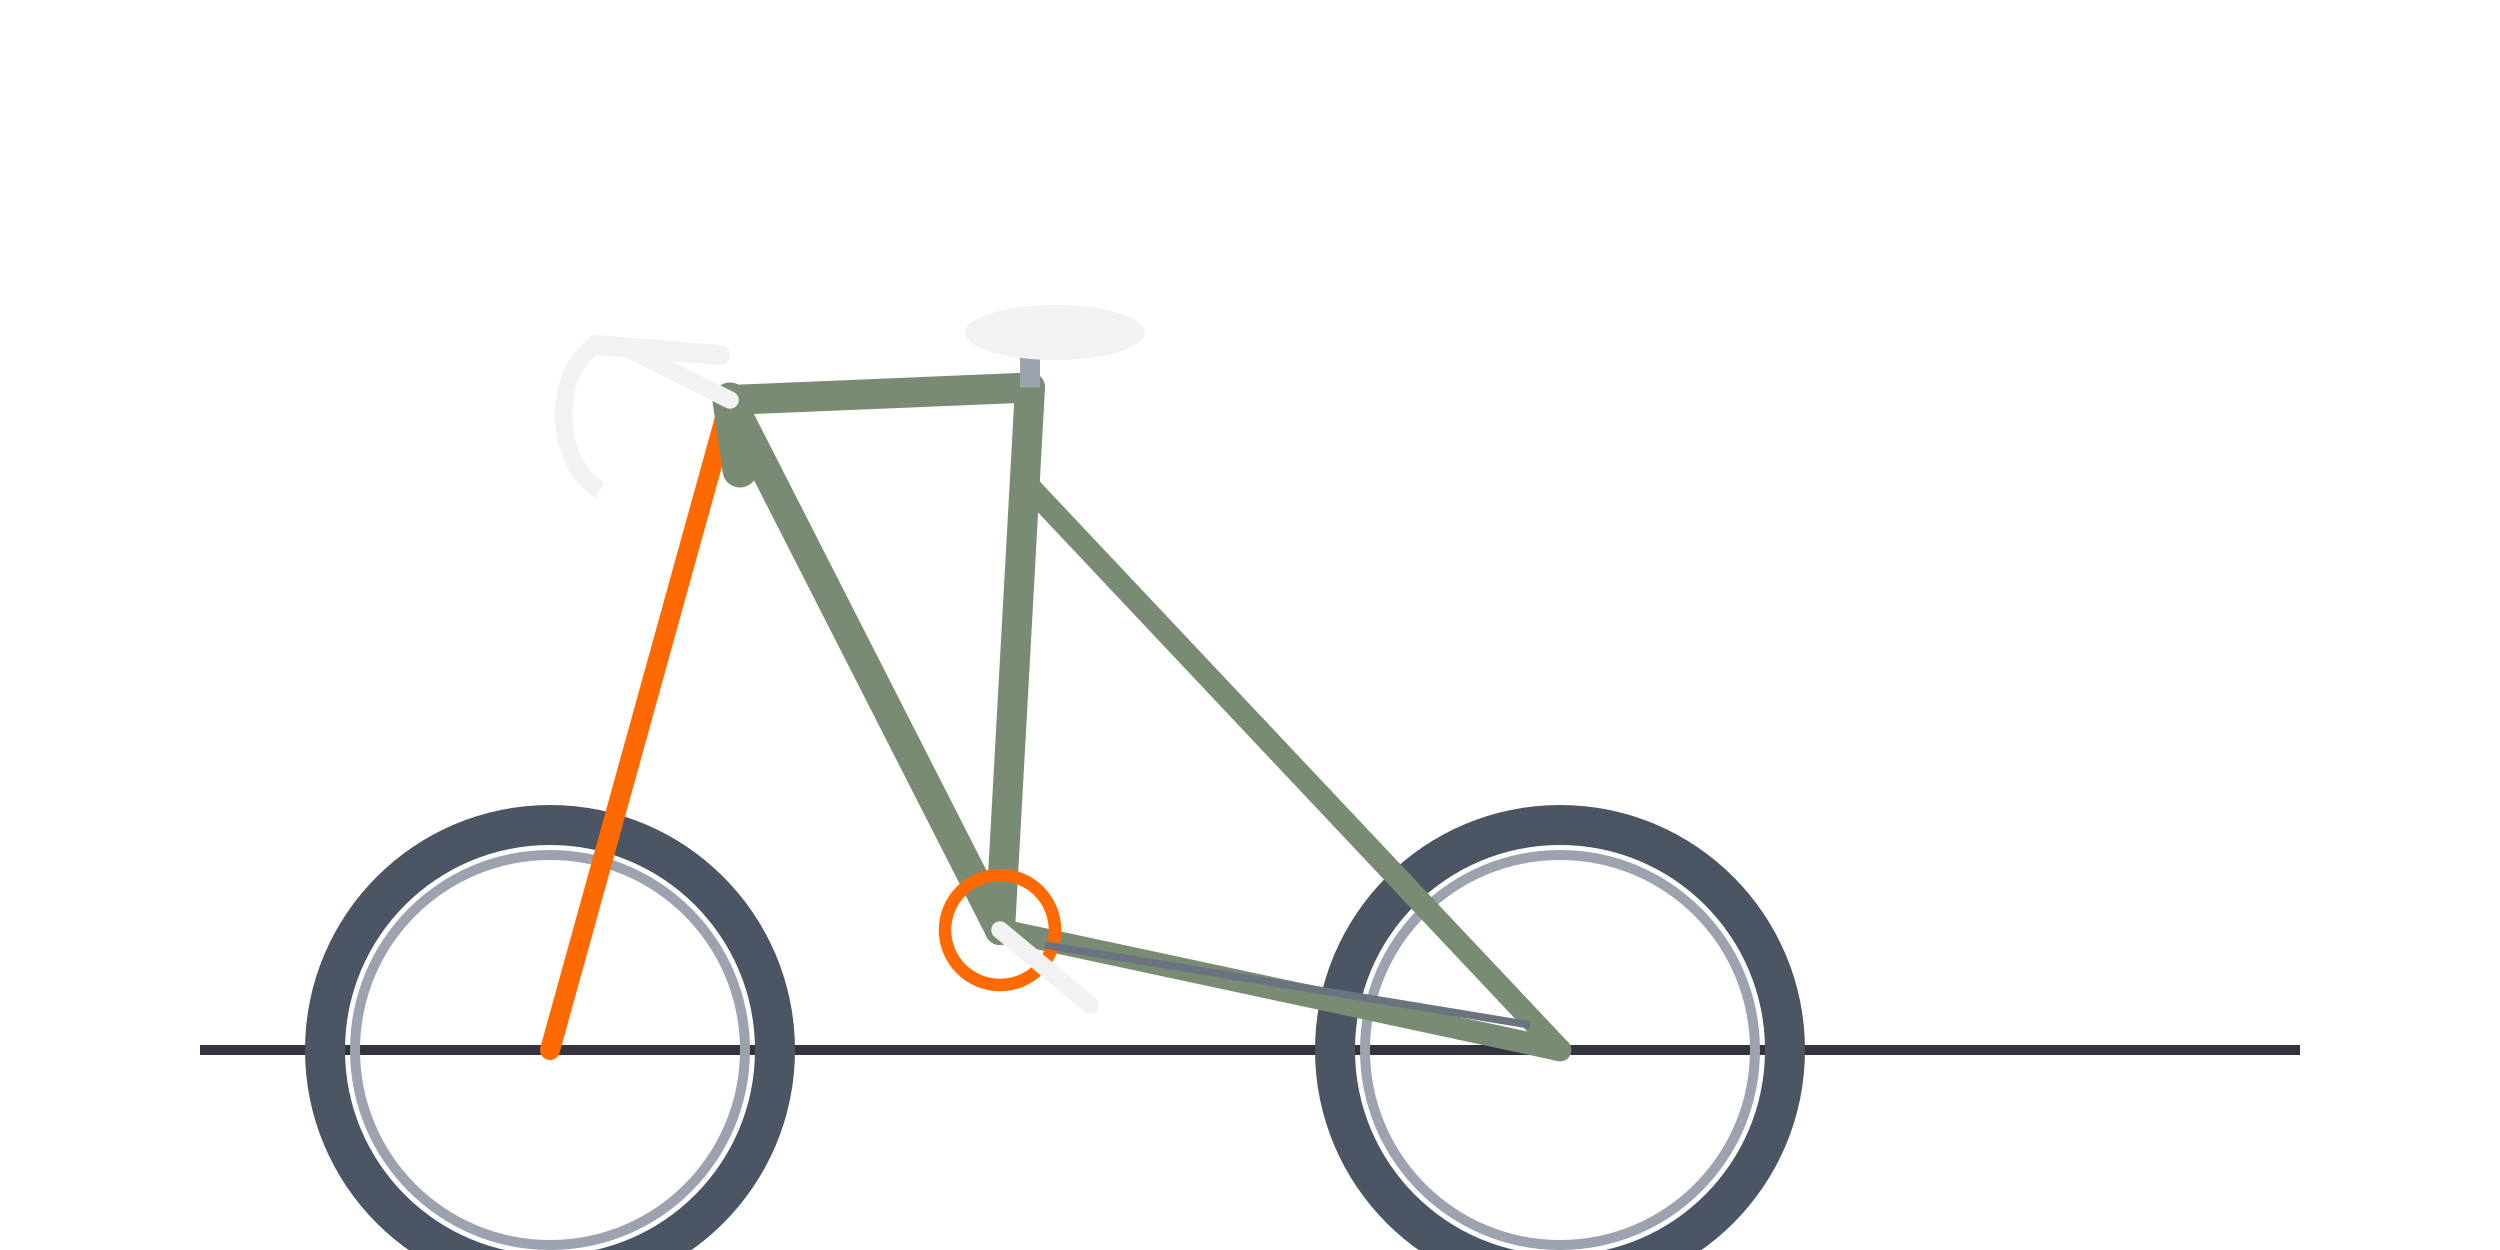
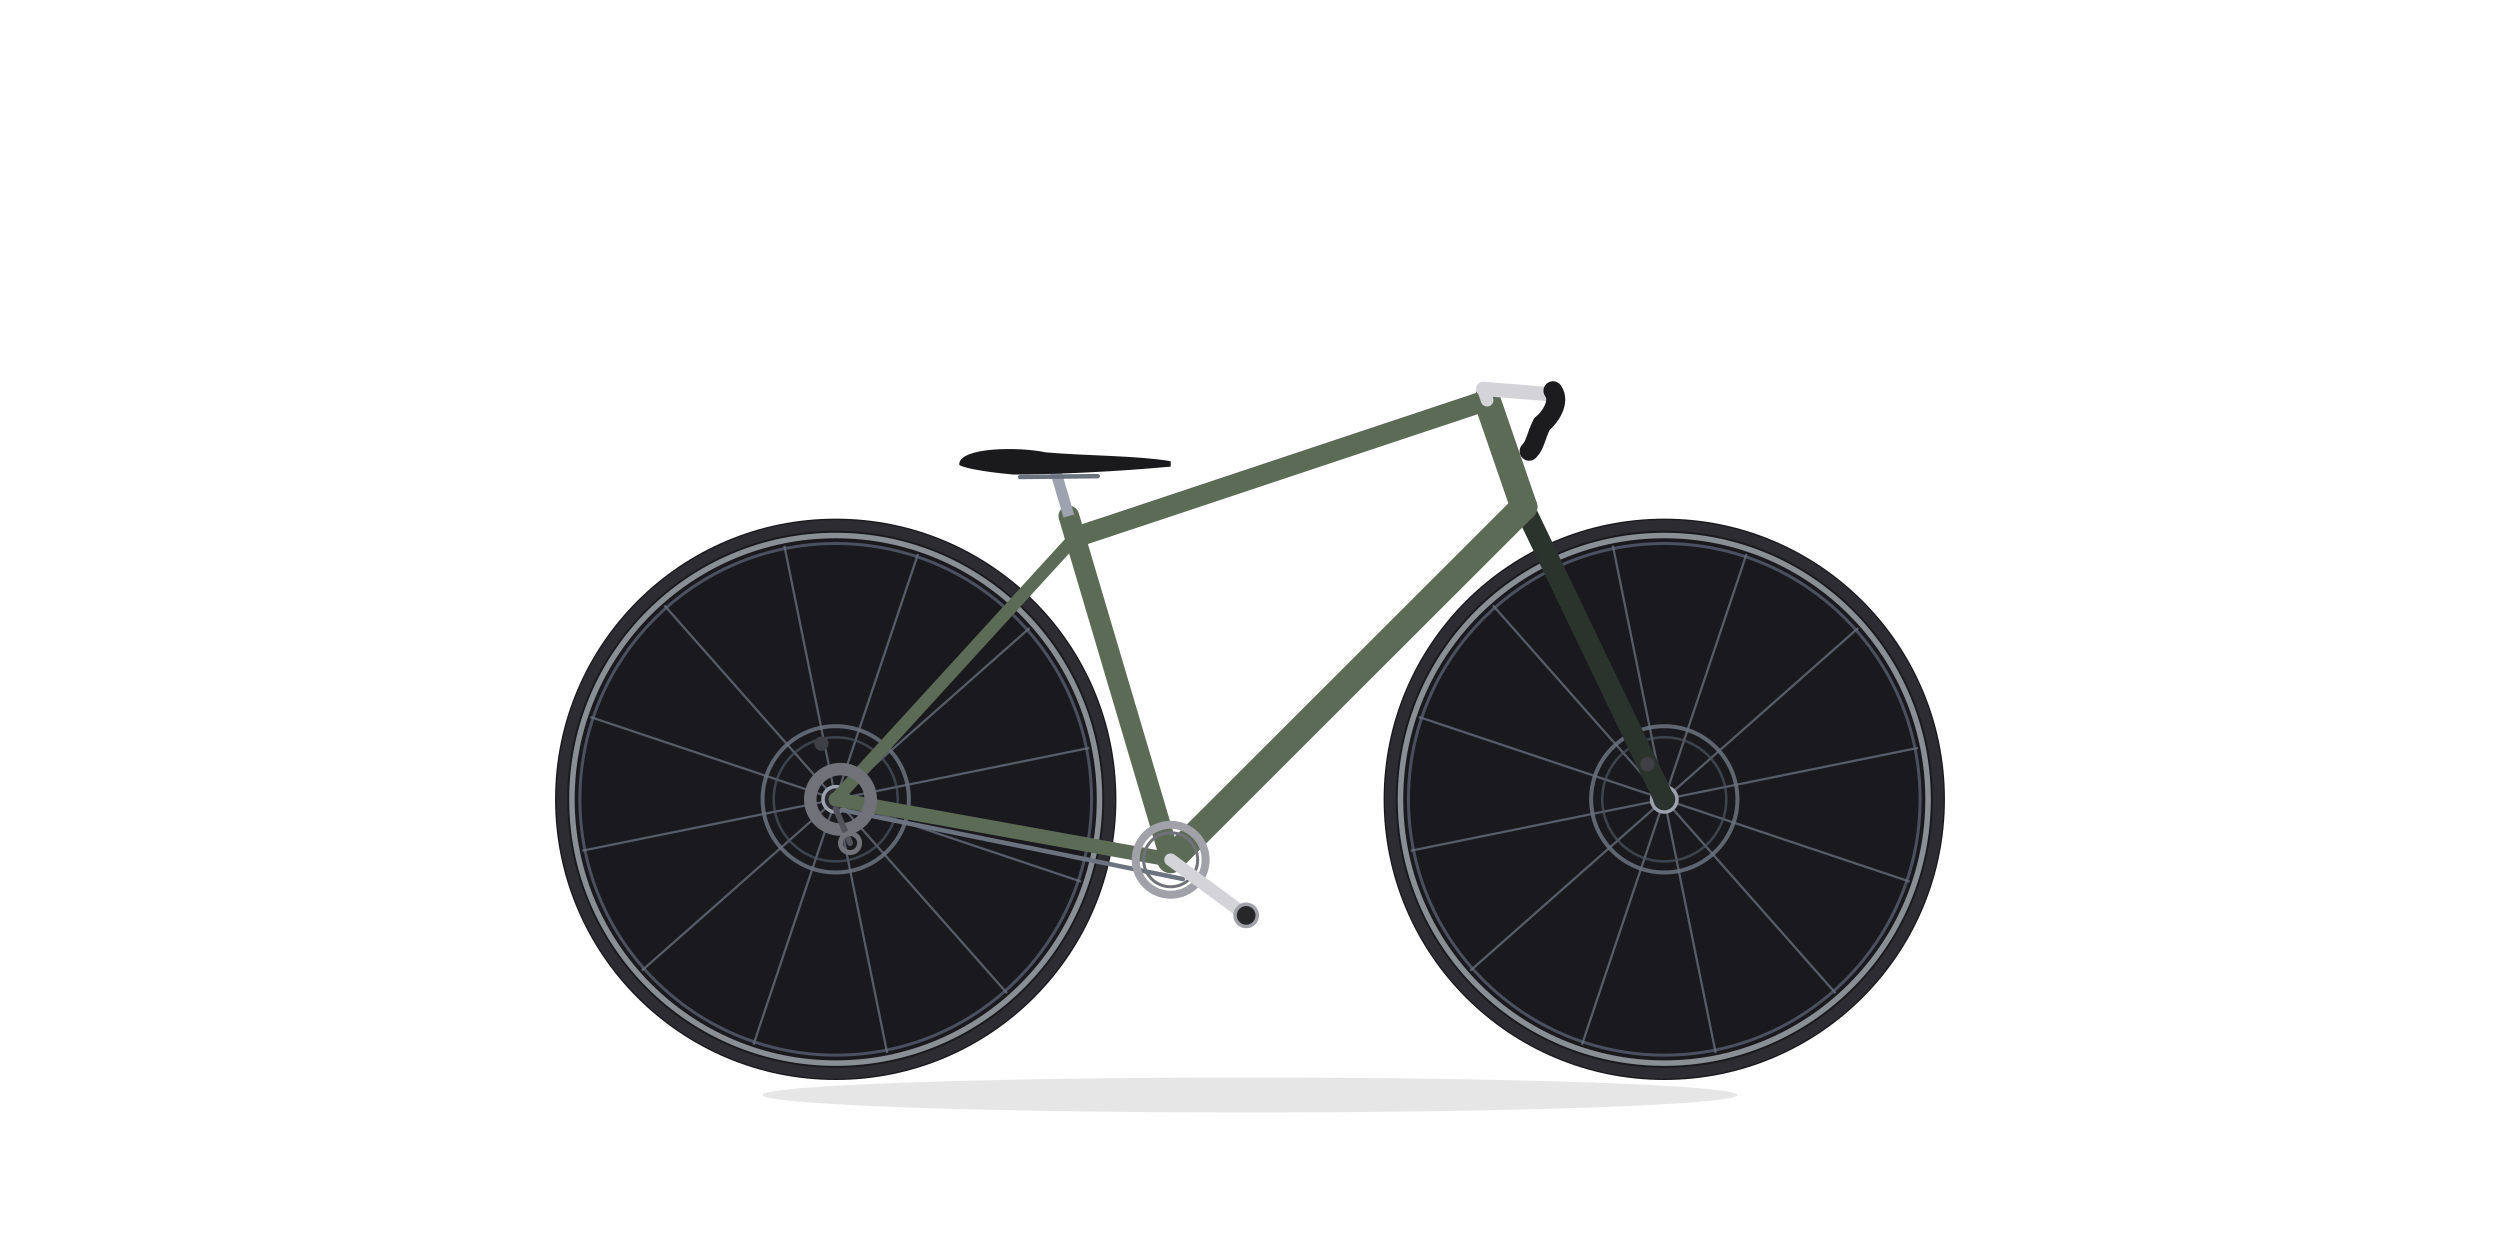
- <svg xmlns="http://www.w3.org/2000/svg" viewBox="0 0 1000 500" width="1000" height="500" data-schema-kind="gravel" data-viewbox="1000x500" data-bb="400,372" fill="none">
-   <line x1="80" y1="420" x2="920" y2="420" stroke="#343440" stroke-width="4" />
-   <circle class="tire" cx="220" cy="420" r="90" fill="none" stroke="#4B5563" stroke-width="16" />
-   <circle class="rim" cx="220" cy="420" r="78" fill="none" stroke="#9CA3AF" stroke-width="4" />
-   <circle class="tire" cx="624" cy="420" r="90" fill="none" stroke="#4B5563" stroke-width="16" />
-   <circle class="rim" cx="624" cy="420" r="78" fill="none" stroke="#9CA3AF" stroke-width="4" />
+ <svg xmlns="http://www.w3.org/2000/svg" viewBox="0 0 1000 500" width="1000" height="500" data-bike-id="gravel" data-size="M" data-family="gravel" data-geo-source="category_silhouette" fill="none">
+   <ellipse cx="500.00" cy="438.00" rx="195.00" ry="7.00" fill="#000" opacity="0.10" />
+   <g id="part-tire-rear">
+     <circle cx="334.29" cy="319.73" r="112.27" fill="#1A1A1E" class="tire" />
+     <circle cx="334.29" cy="319.73" r="109.57" fill="none" stroke="#2C2C32" stroke-width="4.30" />
+     <circle cx="334.29" cy="319.73" r="105.52" fill="none" stroke="#8A8F96" stroke-width="2.20" />
+     <circle cx="334.29" cy="319.73" r="102.33" fill="none" stroke="#4B5060" stroke-width="1.20" />
+     <line x1="334.29" y1="319.73" x2="435.74" y2="299.16" stroke="#6B7280" stroke-width="0.9" opacity="0.75" />
+     <line x1="334.29" y1="319.73" x2="432.43" y2="352.64" stroke="#6B7280" stroke-width="0.9" opacity="0.75" />
+     <line x1="334.29" y1="319.73" x2="402.83" y2="397.30" stroke="#6B7280" stroke-width="0.9" opacity="0.75" />
+     <line x1="334.29" y1="319.73" x2="354.86" y2="421.18" stroke="#6B7280" stroke-width="0.9" opacity="0.75" />
+     <line x1="334.29" y1="319.73" x2="301.38" y2="417.87" stroke="#6B7280" stroke-width="0.9" opacity="0.75" />
+     <line x1="334.29" y1="319.73" x2="256.71" y2="388.26" stroke="#6B7280" stroke-width="0.9" opacity="0.75" />
+     <line x1="334.29" y1="319.73" x2="232.84" y2="340.29" stroke="#6B7280" stroke-width="0.9" opacity="0.75" />
+     <line x1="334.29" y1="319.73" x2="236.15" y2="286.81" stroke="#6B7280" stroke-width="0.9" opacity="0.75" />
+     <line x1="334.29" y1="319.73" x2="265.75" y2="242.15" stroke="#6B7280" stroke-width="0.9" opacity="0.75" />
+     <line x1="334.29" y1="319.73" x2="313.73" y2="218.27" stroke="#6B7280" stroke-width="0.9" opacity="0.75" />
+     <line x1="334.29" y1="319.73" x2="367.21" y2="221.58" stroke="#6B7280" stroke-width="0.9" opacity="0.75" />
+     <line x1="334.29" y1="319.73" x2="411.87" y2="251.19" stroke="#6B7280" stroke-width="0.9" opacity="0.75" />
+     <circle cx="334.29" cy="319.73" r="5.09" fill="#2A2A30" stroke="#9CA3AF" stroke-width="1.40" />
+     <circle cx="334.29" cy="319.73" r="29.26" fill="none" stroke="#6B7280" stroke-width="1.60" opacity="0.85" />
+     <circle cx="334.29" cy="319.73" r="24.81" fill="none" stroke="#4B5563" stroke-width="1.00" opacity="0.7" />
+   </g>
+   <g id="part-tire-front">
+     <circle cx="665.71" cy="319.73" r="112.27" fill="#1A1A1E" class="tire" />
+     <circle cx="665.71" cy="319.73" r="109.57" fill="none" stroke="#2C2C32" stroke-width="4.30" />
+     <circle cx="665.71" cy="319.73" r="105.52" fill="none" stroke="#8A8F96" stroke-width="2.20" />
+     <circle cx="665.71" cy="319.73" r="102.33" fill="none" stroke="#4B5060" stroke-width="1.20" />
+     <line x1="665.71" y1="319.73" x2="767.16" y2="299.16" stroke="#6B7280" stroke-width="0.9" opacity="0.75" />
+     <line x1="665.71" y1="319.73" x2="763.85" y2="352.64" stroke="#6B7280" stroke-width="0.9" opacity="0.75" />
+     <line x1="665.71" y1="319.73" x2="734.25" y2="397.30" stroke="#6B7280" stroke-width="0.9" opacity="0.75" />
+     <line x1="665.71" y1="319.73" x2="686.27" y2="421.18" stroke="#6B7280" stroke-width="0.9" opacity="0.75" />
+     <line x1="665.71" y1="319.73" x2="632.79" y2="417.87" stroke="#6B7280" stroke-width="0.9" opacity="0.75" />
+     <line x1="665.71" y1="319.73" x2="588.13" y2="388.26" stroke="#6B7280" stroke-width="0.9" opacity="0.75" />
+     <line x1="665.71" y1="319.73" x2="564.26" y2="340.29" stroke="#6B7280" stroke-width="0.9" opacity="0.75" />
+     <line x1="665.71" y1="319.73" x2="567.57" y2="286.81" stroke="#6B7280" stroke-width="0.9" opacity="0.75" />
+     <line x1="665.71" y1="319.73" x2="597.17" y2="242.15" stroke="#6B7280" stroke-width="0.9" opacity="0.75" />
+     <line x1="665.71" y1="319.73" x2="645.14" y2="218.27" stroke="#6B7280" stroke-width="0.9" opacity="0.75" />
+     <line x1="665.71" y1="319.73" x2="698.62" y2="221.58" stroke="#6B7280" stroke-width="0.9" opacity="0.75" />
+     <line x1="665.71" y1="319.73" x2="743.29" y2="251.19" stroke="#6B7280" stroke-width="0.9" opacity="0.75" />
+     <circle cx="665.71" cy="319.73" r="5.09" fill="#2A2A30" stroke="#9CA3AF" stroke-width="1.40" />
+     <circle cx="665.71" cy="319.73" r="29.26" fill="none" stroke="#6B7280" stroke-width="1.60" opacity="0.85" />
+     <circle cx="665.71" cy="319.73" r="24.81" fill="none" stroke="#4B5563" stroke-width="1.00" opacity="0.7" />
+   </g>
+   <line x1="473.16" y1="351.59" x2="336.71" y2="323.96" stroke="#6B7280" stroke-width="1.80" stroke-linecap="round" id="part-chain" />
  <g id="part-fork">
-     <line x1="292" y1="160" x2="220" y2="420" stroke="#FF6A00" stroke-width="8" stroke-linecap="round" />
+     <line x1="609.55" y1="202.76" x2="665.71" y2="319.73" stroke="#2A332C" stroke-width="8.27" stroke-linecap="round" />
+     <circle cx="618.53" cy="221.48" r="3.82" fill="#2A332C" />
  </g>
-   <g id="part-frame" stroke="#7A8B73" stroke-linecap="round" fill="none">
-     <line id="tube-ht" x1="292" y1="160" x2="296" y2="188" stroke-width="14" />
-     <line id="tube-tt" x1="292" y1="160" x2="412" y2="155" stroke-width="12" />
-     <line id="tube-dt" x1="292" y1="160" x2="400" y2="372" stroke-width="12" />
-     <line id="tube-st" x1="412" y1="155" x2="400" y2="372" stroke-width="12" />
-     <line id="tube-cs" x1="400" y1="372" x2="624" y2="420" stroke-width="9" />
-     <line id="tube-ss" x1="412" y1="195" x2="624" y2="420" stroke-width="9" />
+   <g id="part-frame">
+     <line x1="594.84" y1="160.06" x2="609.55" y2="202.76" stroke="#5C6B56" stroke-width="10.81" stroke-linecap="round" />
+     <line x1="594.84" y1="160.06" x2="430.06" y2="214.95" stroke="#5C6B56" stroke-width="8.27" stroke-linecap="round" />
+     <line x1="468.26" y1="343.90" x2="427.53" y2="206.41" stroke="#5C6B56" stroke-width="8.27" stroke-linecap="round" />
+     <line x1="609.55" y1="202.76" x2="468.26" y2="343.90" stroke="#5C6B56" stroke-width="10.81" stroke-linecap="round" />
+     <line x1="430.06" y1="214.95" x2="334.29" y2="319.73" stroke="#5C6B56" stroke-width="5.09" stroke-linecap="round" />
+     <line x1="468.26" y1="343.90" x2="334.29" y2="319.73" stroke="#5C6B56" stroke-width="5.73" stroke-linecap="round" />
+     <circle cx="594.84" cy="160.06" r="2.54" fill="#5C6B56" />
+     <circle cx="609.55" cy="202.76" r="2.54" fill="#5C6B56" />
+     <circle cx="430.06" cy="214.95" r="2.23" fill="#5C6B56" />
+     <circle cx="427.53" cy="206.41" r="2.23" fill="#5C6B56" />
+     <circle cx="468.26" cy="343.90" r="3.18" fill="#5C6B56" />
  </g>
-   <line id="part-stem" x1="292" y1="160" x2="248" y2="138" stroke="#F2F2F2" stroke-width="7" stroke-linecap="round" />
+   <g id="part-crank">
+     <circle cx="468.26" cy="343.90" r="13.99" fill="none" stroke="#A1A1AA" stroke-width="3.20" />
+     <circle cx="468.26" cy="343.90" r="10.81" fill="none" stroke="#71717A" stroke-width="1.20" />
+     <line x1="468.26" y1="343.90" x2="498.47" y2="366.16" stroke="#D4D4D8" stroke-width="5.09" stroke-linecap="round" />
+     <circle cx="498.47" cy="366.16" r="4.45" fill="#27272A" stroke="#A1A1AA" stroke-width="1.40" />
+   </g>
+   <circle cx="336.20" cy="319.73" r="12.09" fill="none" stroke="#71717A" stroke-width="5.00" />
+   <line x1="334.29" y1="323.54" x2="340.02" y2="337.22" stroke="#52525B" stroke-width="2.40" stroke-linecap="round" />
+   <circle cx="340.02" cy="337.22" r="3.82" fill="none" stroke="#71717A" stroke-width="2.00" />
+   <g id="part-seatpost">
+     <path d="M429.67 205.78 L423.34 184.43 L419.07 185.69 L425.40 207.04 Z" fill="#9CA3AF" stroke-linejoin="round" />
+   </g>
+   <g id="part-saddle">
+     <path d="M383.68 185.78 C383.68 178.70, 408.07 178.70, 418.21 180.93 C434.39 182.37, 455.10 182.20, 468.28 184.49 L468.28 186.64 C447.10 188.64, 421.21 189.83, 405.44 189.83 C391.93 188.64, 383.68 186.73, 383.68 185.78 Z" fill="#1A1A1C" />
+     <line x1="408.07" y1="190.79" x2="439.10" y2="190.47" stroke="#6B7280" stroke-width="1.80" stroke-linecap="round" />
+   </g>
+   <g id="part-stem">
+     <line x1="594.84" y1="160.06" x2="593.29" y2="155.55" stroke="#D4D4D8" stroke-width="5.09" stroke-linecap="round" />
+     <line x1="593.29" y1="155.55" x2="618.66" y2="157.58" stroke="#D4D4D8" stroke-width="5.73" stroke-linecap="round" />
+   </g>
  <g id="part-handlebar">
-     <line x1="238" y1="138" x2="288" y2="142" stroke="#F2F2F2" stroke-width="8" stroke-linecap="round" />
-     <path d="M238 138 C220 150 222 186 240 196" stroke="#F2F2F2" stroke-width="7" fill="none" />
+     <path d="M621.20 156.31 C624.38 160.76, 619.93 167.12, 616.75 169.66 C614.20 174.75, 614.20 177.93, 611.66 180.48" fill="none" stroke="#1C1C1E" stroke-width="7.63" stroke-linecap="round" />
  </g>
-   <line id="part-seatpost" x1="412" y1="155" x2="412" y2="137" stroke="#9CA3AF" stroke-width="8" />
-   <ellipse id="part-saddle" cx="422" cy="133" rx="36" ry="11" fill="#F2F2F2" />
-   <g id="part-crank">
-     <circle cx="400" cy="372" r="22" fill="none" stroke="#FF6A00" stroke-width="5" />
-     <line x1="400" y1="372" x2="436" y2="402" stroke="#F2F2F2" stroke-width="7" stroke-linecap="round" />
-   </g>
-   <line id="part-chain" x1="418" y1="378" x2="612" y2="410" stroke="#6B7280" stroke-width="3" />
+   <circle cx="658.97" cy="305.69" r="2.86" fill="#3F3F46" id="part-brake-front" />
+   <circle cx="328.57" cy="297.46" r="2.86" fill="#3F3F46" id="part-brake-rear" />
</svg>
